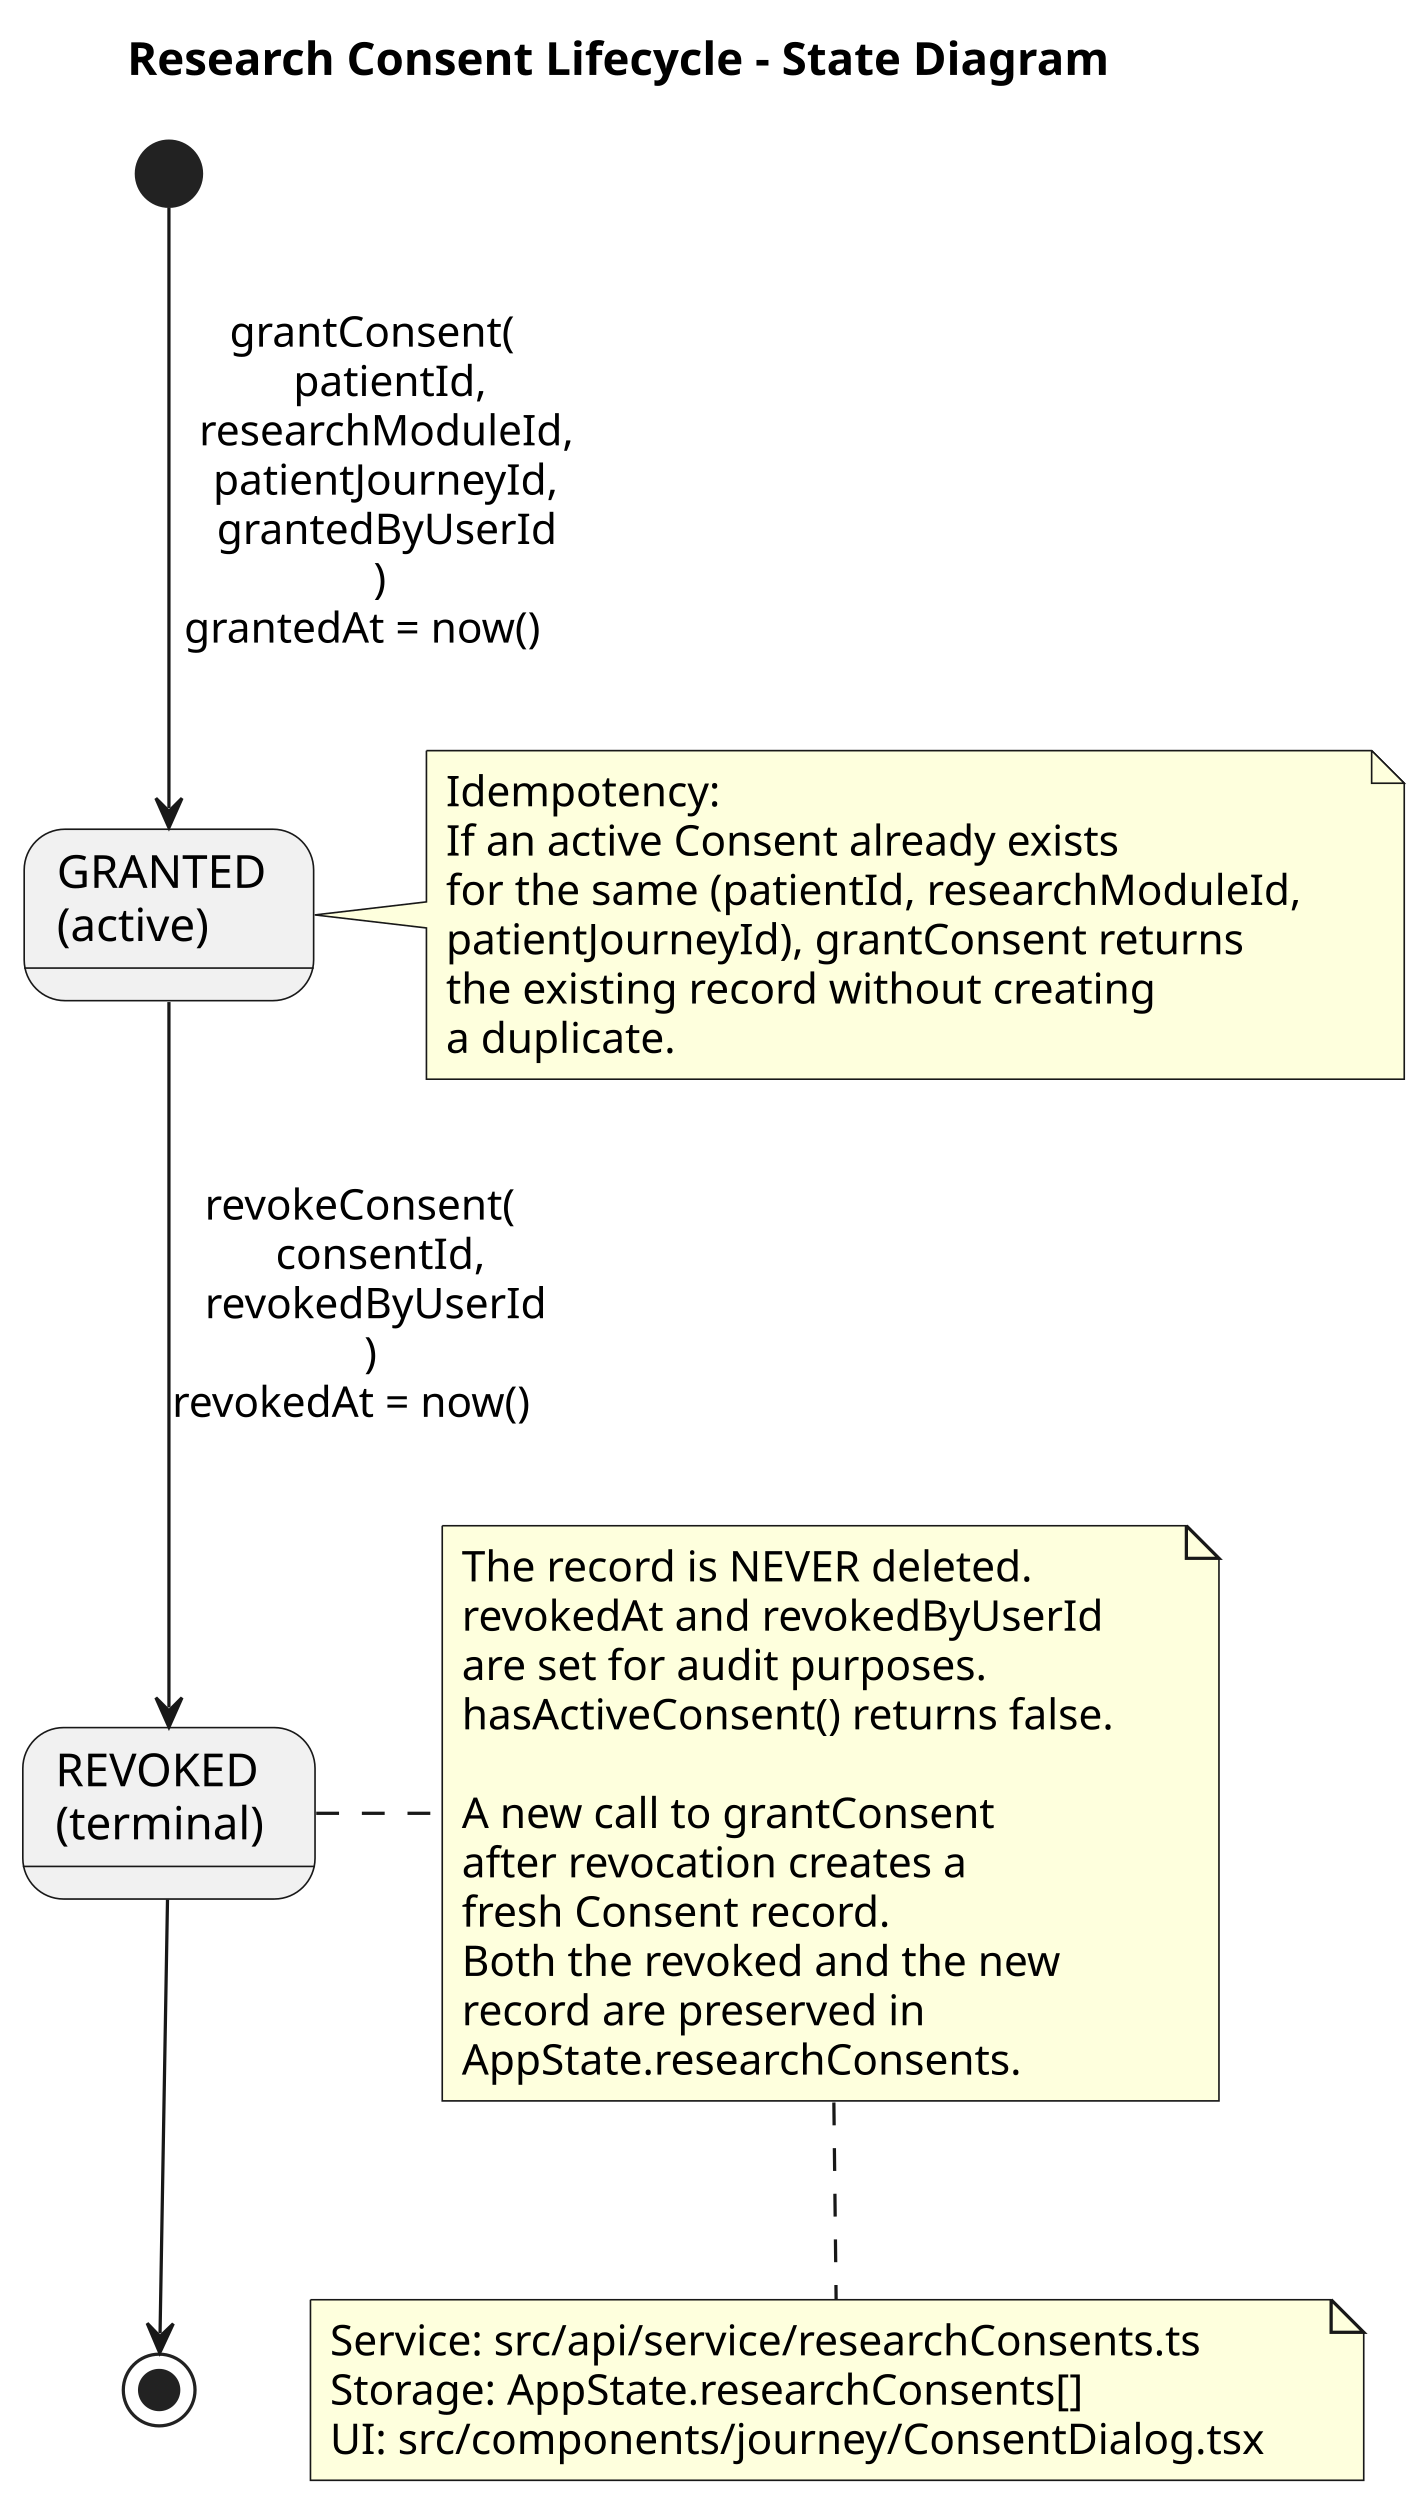
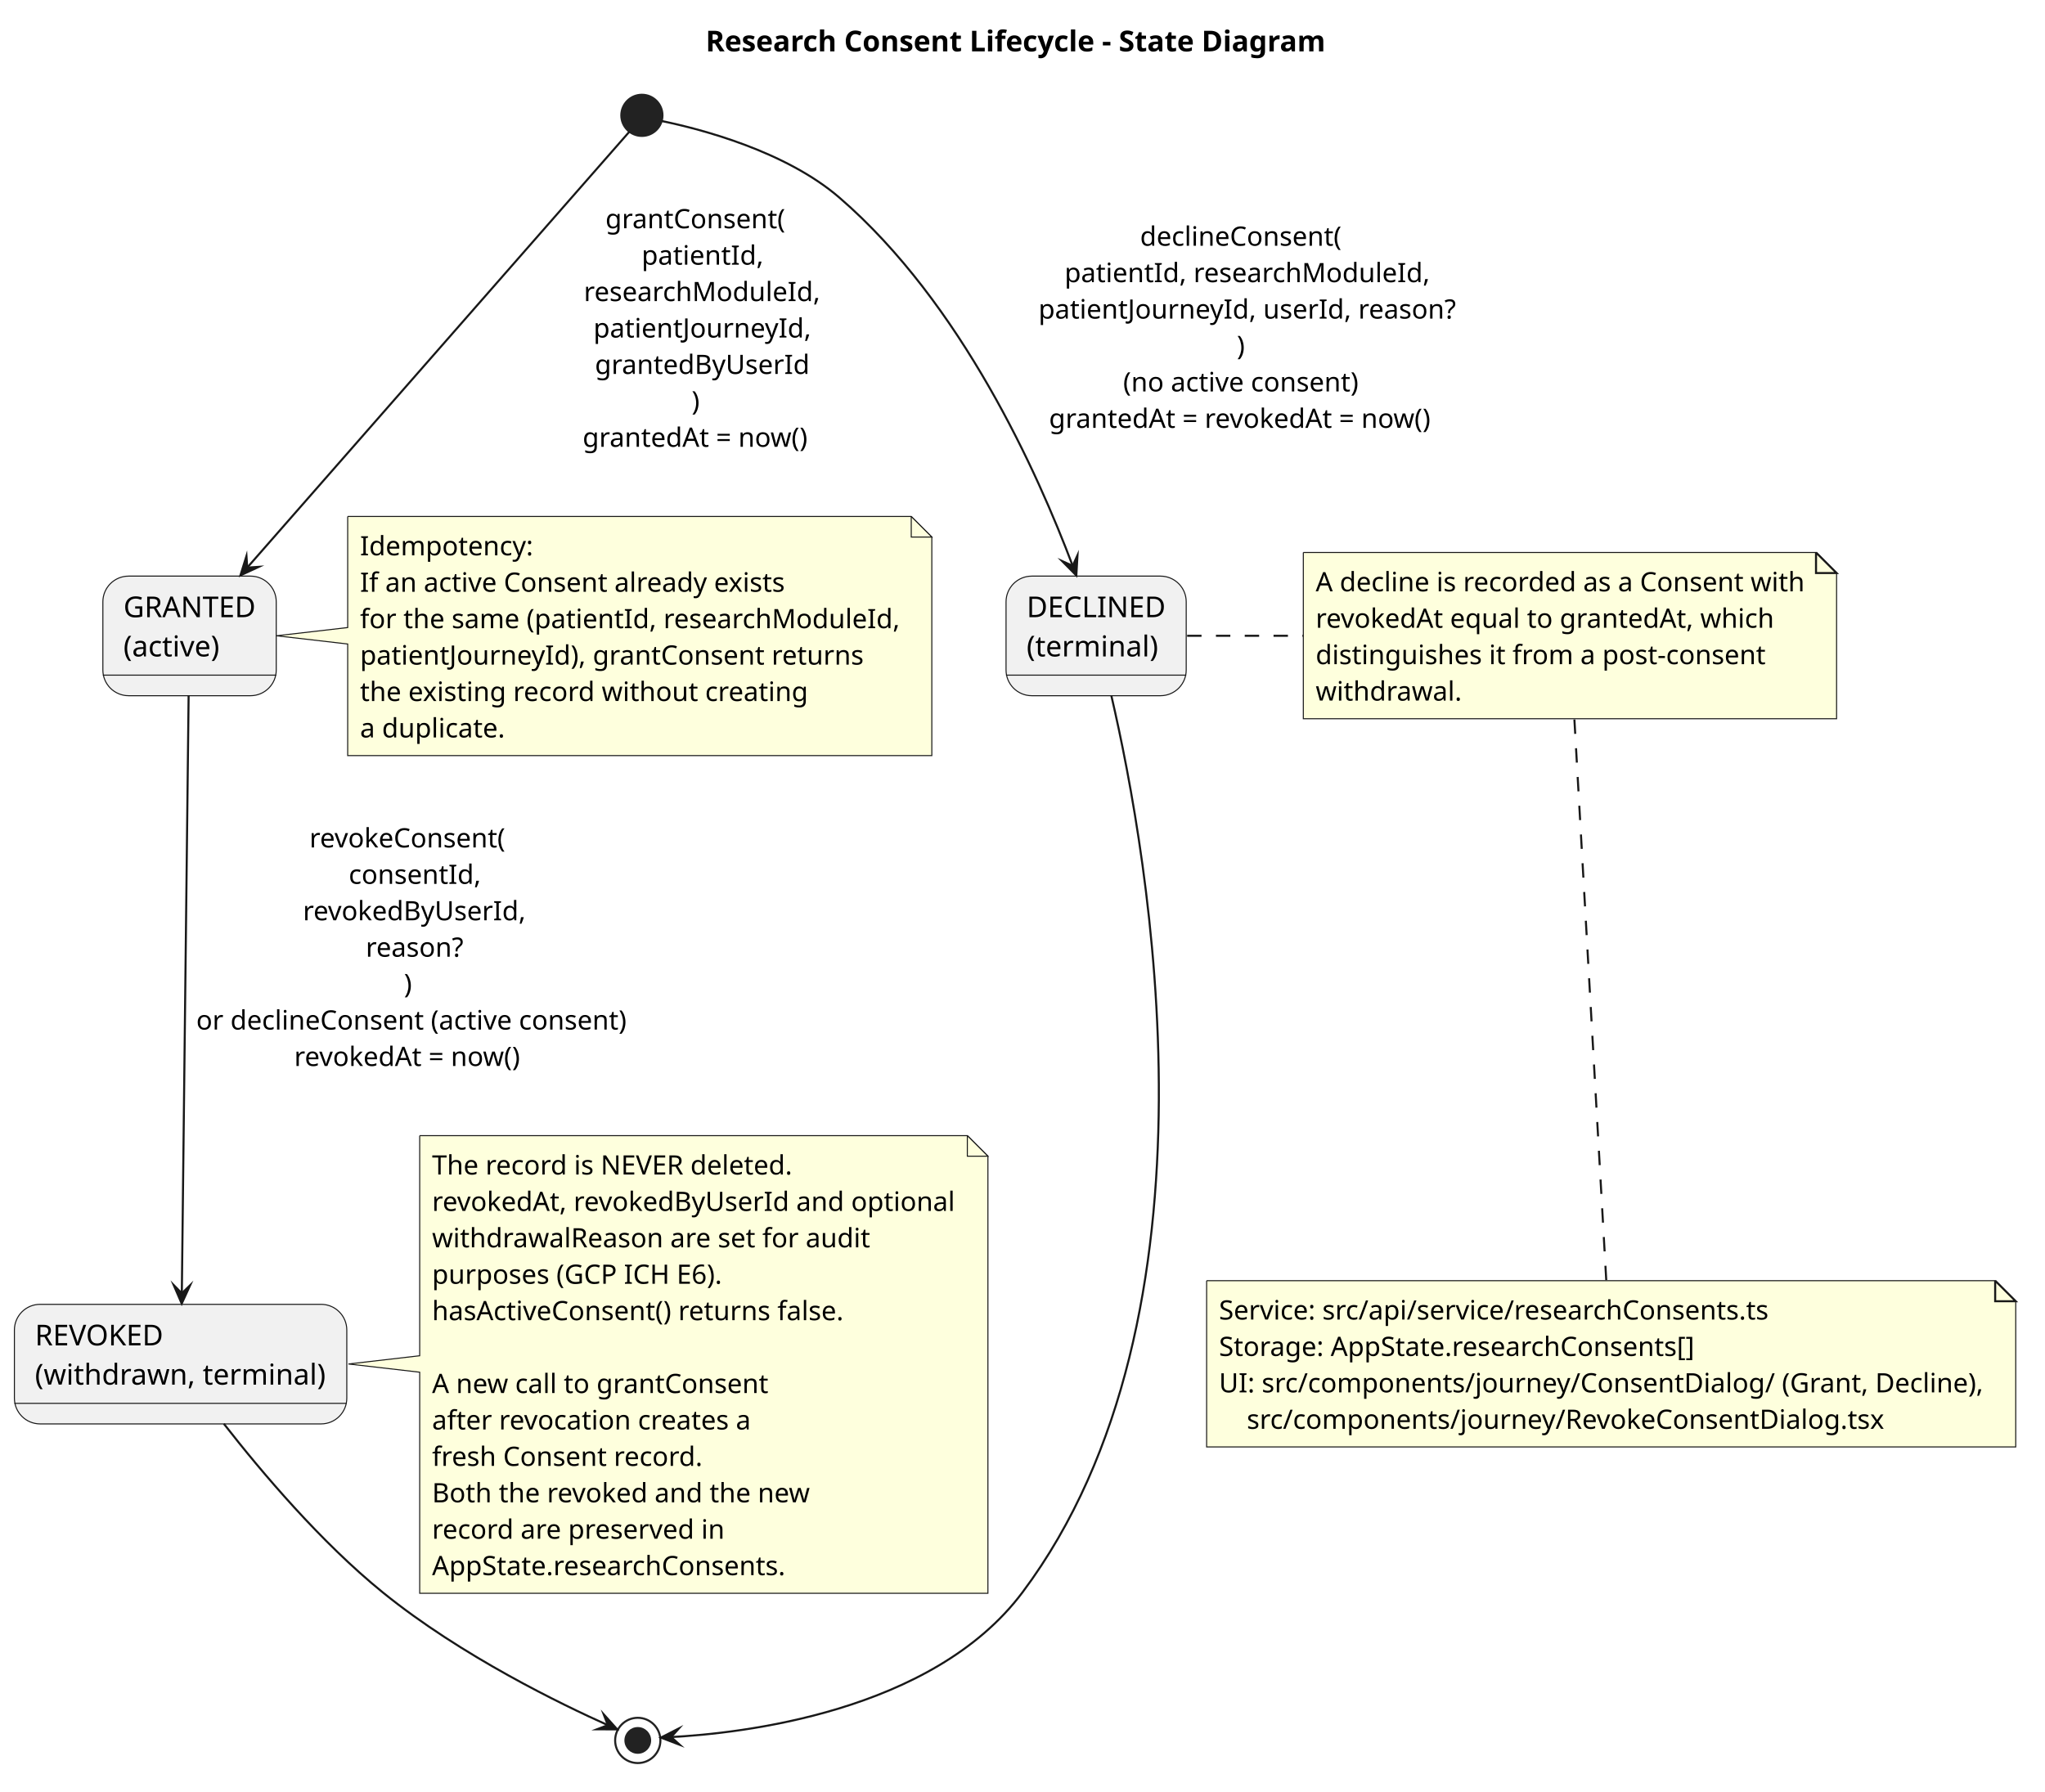
- <svg xmlns="http://www.w3.org/2000/svg" contentStyleType="text/css" data-diagram-type="STATE" height="767px" preserveAspectRatio="none" style="width:437px;height:767px;background:#FFFFFF;" version="1.1" viewBox="0 0 437 767" width="437px" zoomAndPan="magnify">
+ <svg xmlns="http://www.w3.org/2000/svg" contentStyleType="text/css" data-diagram-type="STATE" height="871px" preserveAspectRatio="none" style="width:994px;height:871px;background:#FFFFFF;" version="1.1" viewBox="0 0 994 871" width="994px" zoomAndPan="magnify">
  <defs />
  <g>
    <g class="title" data-source-line="6">
-       <text fill="#000000" font-family="sans-serif" font-size="14" font-weight="bold" lengthAdjust="spacing" textLength="345.81" x="39.006" y="22.995">Research Consent Lifecycle - State Diagram</text>
+       <text fill="#000000" font-family="sans-serif" font-size="14" font-weight="700" lengthAdjust="spacing" textLength="301.825" x="342.978" y="24.966">Research Consent Lifecycle - State Diagram</text>
    </g>
-     <g class="entity" data-qualified-name="GRANTED" id="ent0002">
-       <rect fill="#F1F1F1" height="52.594" rx="12.5" ry="12.5" style="stroke:#181818;stroke-width:0.5;" width="88.804" x="7.42" y="254.407" />
-       <line style="stroke:#181818;stroke-width:0.5;" x1="7.42" x2="96.224" y1="297.001" y2="297.001" />
-       <text fill="#000000" font-family="sans-serif" font-size="14" lengthAdjust="spacing" textLength="68.804" x="17.42" y="272.402">GRANTED</text>
-       <text fill="#000000" font-family="sans-serif" font-size="14" lengthAdjust="spacing" textLength="53.477" x="17.42" y="288.699">(active)</text>
+     <g class="entity" data-qualified-name="GRANTED" data-source-line="8" id="ent0001">
+       <rect fill="#F1F1F1" height="58.136" rx="12.5" ry="12.5" style="stroke:#181818;stroke-width:0.5;" width="84.274" x="50" y="280.068" />
+       <line style="stroke:#181818;stroke-width:0.5;" x1="50" x2="134.274" y1="328.204" y2="328.204" />
+       <text fill="#000000" font-family="sans-serif" font-size="14" lengthAdjust="spacing" textLength="64.274" x="60" y="300.034">GRANTED</text>
+       <text fill="#000000" font-family="sans-serif" font-size="14" lengthAdjust="spacing" textLength="46.648" x="60" y="319.102">(active)</text>
    </g>
-     <g class="entity" data-qualified-name="REVOKED" id="ent0003">
-       <rect fill="#F1F1F1" height="52.594" rx="12.5" ry="12.5" style="stroke:#181818;stroke-width:0.5;" width="89.651" x="7" y="530.027" />
-       <line style="stroke:#181818;stroke-width:0.5;" x1="7" x2="96.651" y1="572.621" y2="572.621" />
-       <text fill="#000000" font-family="sans-serif" font-size="14" lengthAdjust="spacing" textLength="67.977" x="17" y="548.022">REVOKED</text>
-       <text fill="#000000" font-family="sans-serif" font-size="14" lengthAdjust="spacing" textLength="69.651" x="17" y="564.319">(terminal)</text>
+     <g class="entity" data-qualified-name="REVOKED" data-source-line="9" id="ent0002">
+       <rect fill="#F1F1F1" height="58.136" rx="12.5" ry="12.5" style="stroke:#181818;stroke-width:0.5;" width="161.567" x="7" y="634.068" />
+       <line style="stroke:#181818;stroke-width:0.5;" x1="7" x2="168.567" y1="682.204" y2="682.204" />
+       <text fill="#000000" font-family="sans-serif" font-size="14" lengthAdjust="spacing" textLength="62.496" x="17" y="654.034">REVOKED</text>
+       <text fill="#000000" font-family="sans-serif" font-size="14" lengthAdjust="spacing" textLength="141.567" x="17" y="673.102">(withdrawn, terminal)</text>
    </g>
-     <g class="start_entity" data-qualified-name=".start." data-source-line="11" id="ent0002">
-       <ellipse cx="51.83" cy="53.297" fill="#222222" rx="10" ry="10" style="stroke:#222222;stroke-width:1;" />
+     <g class="entity" data-qualified-name="DECLINED" data-source-line="10" id="ent0003">
+       <rect fill="#F1F1F1" height="58.136" rx="12.5" ry="12.5" style="stroke:#181818;stroke-width:0.5;" width="87.578" x="489" y="280.068" />
+       <line style="stroke:#181818;stroke-width:0.5;" x1="489" x2="576.578" y1="328.204" y2="328.204" />
+       <text fill="#000000" font-family="sans-serif" font-size="14" lengthAdjust="spacing" textLength="67.578" x="499" y="300.034">DECLINED</text>
+       <text fill="#000000" font-family="sans-serif" font-size="14" lengthAdjust="spacing" textLength="63.952" x="499" y="319.102">(terminal)</text>
    </g>
-     <g class="end_entity" data-qualified-name=".end." data-source-line="15" id="ent0005">
-       <ellipse cx="48.83" cy="733.257" fill="none" rx="11" ry="11" style="stroke:#222222;stroke-width:1;" />
-       <ellipse cx="48.83" cy="733.257" fill="#222222" rx="6" ry="6" style="stroke:#222222;stroke-width:1;" />
+     <g class="start_entity" data-qualified-name=".start." data-source-line="12" id="ent0004">
+       <ellipse cx="312" cy="56.068" fill="#222222" rx="10" ry="10" style="stroke:#222222;stroke-width:1;" />
    </g>
-     <g class="entity" data-qualified-name="GMN2" data-source-line="18" id="ent0003">
-       <path d="M130.83,230.297 L130.83,276.697 L96.55,280.697 L130.83,284.697 L130.83,331.094 A0,0 0 0 0 130.83,331.094 L430.822,331.094 A0,0 0 0 0 430.822,331.094 L430.822,240.297 L420.822,230.297 L130.83,230.297 A0,0 0 0 0 130.83,230.297" fill="#FEFFDD" style="stroke:#181818;stroke-width:0.5;" />
-       <path d="M420.822,230.297 L420.822,240.297 L430.822,240.297 L420.822,230.297" fill="#FEFFDD" style="stroke:#181818;stroke-width:0.5;" />
-       <text fill="#000000" font-family="sans-serif" font-size="13" lengthAdjust="spacing" textLength="89.508" x="136.83" y="247.364">Idempotency:</text>
-       <text fill="#000000" font-family="sans-serif" font-size="13" lengthAdjust="spacing" textLength="224.948" x="136.83" y="262.497">If an active Consent already exists</text>
-       <text fill="#000000" font-family="sans-serif" font-size="13" lengthAdjust="spacing" textLength="278.992" x="136.83" y="277.629">for the same (patientId, researchModuleId,</text>
-       <text fill="#000000" font-family="sans-serif" font-size="13" lengthAdjust="spacing" textLength="260.432" x="136.83" y="292.762">patientJourneyId), grantConsent returns</text>
-       <text fill="#000000" font-family="sans-serif" font-size="13" lengthAdjust="spacing" textLength="233.708" x="136.83" y="307.895">the existing record without creating</text>
-       <text fill="#000000" font-family="sans-serif" font-size="13" lengthAdjust="spacing" textLength="76.407" x="136.83" y="323.028">a duplicate.</text>
+     <g class="end_entity" data-qualified-name=".end." data-source-line="18" id="ent0008">
+       <ellipse cx="310" cy="846.068" fill="none" rx="11" ry="11" style="stroke:#222222;stroke-width:1;" />
+       <ellipse cx="310" cy="846.068" fill="#222222" rx="6" ry="6" style="stroke:#222222;stroke-width:1;" />
    </g>
-     <g class="entity" data-qualified-name="GMN5" data-source-line="27" id="ent0006">
-       <path d="M135.68,468.097 L135.68,644.558 L373.979,644.558 L373.979,478.097 L363.979,468.097 L135.68,468.097" fill="#FEFFDD" style="stroke:#181818;stroke-width:0.5;" />
-       <path d="M363.979,468.097 L363.979,478.097 L373.979,478.097 L363.979,468.097" fill="#FEFFDD" style="stroke:#181818;stroke-width:1;" />
-       <text fill="#000000" font-family="sans-serif" font-size="13" lengthAdjust="spacing" textLength="190.55" x="141.68" y="485.164">The record is NEVER deleted.</text>
-       <text fill="#000000" font-family="sans-serif" font-size="13" lengthAdjust="spacing" textLength="210.577" x="141.68" y="500.297">revokedAt and revokedByUserId</text>
-       <text fill="#000000" font-family="sans-serif" font-size="13" lengthAdjust="spacing" textLength="172.466" x="141.68" y="515.429">are set for audit purposes.</text>
-       <text fill="#000000" font-family="sans-serif" font-size="13" lengthAdjust="spacing" textLength="217.299" x="141.68" y="530.562">hasActiveConsent() returns false.</text>
-       <text fill="#000000" font-family="sans-serif" font-size="13" lengthAdjust="spacing" textLength="4.132" x="141.68" y="545.695"> </text>
-       <text fill="#000000" font-family="sans-serif" font-size="13" lengthAdjust="spacing" textLength="175.957" x="141.68" y="560.828">A new call to grantConsent</text>
-       <text fill="#000000" font-family="sans-serif" font-size="13" lengthAdjust="spacing" textLength="168.676" x="141.68" y="575.961">after revocation creates a</text>
-       <text fill="#000000" font-family="sans-serif" font-size="13" lengthAdjust="spacing" textLength="140.747" x="141.68" y="591.093">fresh Consent record.</text>
-       <text fill="#000000" font-family="sans-serif" font-size="13" lengthAdjust="spacing" textLength="197.634" x="141.68" y="606.226">Both the revoked and the new</text>
-       <text fill="#000000" font-family="sans-serif" font-size="13" lengthAdjust="spacing" textLength="153.251" x="141.68" y="621.359">record are preserved in</text>
-       <text fill="#000000" font-family="sans-serif" font-size="13" lengthAdjust="spacing" textLength="185.034" x="141.68" y="636.492">AppState.researchConsents.</text>
+     <g class="entity" data-qualified-name="GMN11" data-source-line="22" id="ent0012">
+       <path d="M169,251.068 L169,305.068 L134.35,309.068 L169,313.068 L169,367.304 A0,0 0 0 0 169,367.304 L452.925,367.304 A0,0 0 0 0 452.925,367.304 L452.925,261.068 L442.925,251.068 L169,251.068 A0,0 0 0 0 169,251.068" fill="#FEFFDD" style="stroke:#181818;stroke-width:0.5;" />
+       <path d="M442.925,251.068 L442.925,261.068 L452.925,261.068 L442.925,251.068" fill="#FEFFDD" style="stroke:#181818;stroke-width:0.5;" />
+       <text fill="#000000" font-family="sans-serif" font-size="13" lengthAdjust="spacing" textLength="84.162" x="175" y="269.965">Idempotency:</text>
+       <text fill="#000000" font-family="sans-serif" font-size="13" lengthAdjust="spacing" textLength="206.999" x="175" y="287.671">If an active Consent already exists</text>
+       <text fill="#000000" font-family="sans-serif" font-size="13" lengthAdjust="spacing" textLength="262.925" x="175" y="305.377">for the same (patientId, researchModuleId,</text>
+       <text fill="#000000" font-family="sans-serif" font-size="13" lengthAdjust="spacing" textLength="245.596" x="175" y="323.083">patientJourneyId), grantConsent returns</text>
+       <text fill="#000000" font-family="sans-serif" font-size="13" lengthAdjust="spacing" textLength="218.816" x="175" y="340.789">the existing record without creating</text>
+       <text fill="#000000" font-family="sans-serif" font-size="13" lengthAdjust="spacing" textLength="70.447" x="175" y="358.495">a duplicate.</text>
    </g>
-     <g class="entity" data-qualified-name="GMN8" data-source-line="41" id="ent0009">
-       <path d="M95.25,705.557 L95.25,760.955 L418.392,760.955 L418.392,715.557 L408.392,705.557 L95.25,705.557" fill="#FEFFDD" style="stroke:#181818;stroke-width:0.5;" />
-       <path d="M408.392,705.557 L408.392,715.557 L418.392,715.557 L408.392,705.557" fill="#FEFFDD" style="stroke:#181818;stroke-width:1;" />
-       <text fill="#000000" font-family="sans-serif" font-size="13" lengthAdjust="spacing" textLength="288.323" x="101.25" y="722.624">Service: src/api/service/researchConsents.ts</text>
-       <text fill="#000000" font-family="sans-serif" font-size="13" lengthAdjust="spacing" textLength="250.421" x="101.25" y="737.757">Storage: AppState.researchConsents[]</text>
-       <text fill="#000000" font-family="sans-serif" font-size="13" lengthAdjust="spacing" textLength="302.142" x="101.25" y="752.889">UI: src/components/journey/ConsentDialog.tsx</text>
+     <g class="entity" data-qualified-name="GMN14" data-source-line="31" id="ent0015">
+       <path d="M204,552.068 L204,659.068 L169.36,663.068 L204,667.068 L204,774.54 A0,0 0 0 0 204,774.54 L480.19,774.54 A0,0 0 0 0 480.19,774.54 L480.19,562.068 L470.19,552.068 L204,552.068 A0,0 0 0 0 204,552.068" fill="#FEFFDD" style="stroke:#181818;stroke-width:0.5;" />
+       <path d="M470.19,552.068 L470.19,562.068 L480.19,562.068 L470.19,552.068" fill="#FEFFDD" style="stroke:#181818;stroke-width:0.5;" />
+       <text fill="#000000" font-family="sans-serif" font-size="13" lengthAdjust="spacing" textLength="175.604" x="210" y="570.965">The record is NEVER deleted.</text>
+       <text fill="#000000" font-family="sans-serif" font-size="13" lengthAdjust="spacing" textLength="255.19" x="210" y="588.671">revokedAt, revokedByUserId and optional</text>
+       <text fill="#000000" font-family="sans-serif" font-size="13" lengthAdjust="spacing" textLength="213.499" x="210" y="606.377">withdrawalReason are set for audit</text>
+       <text fill="#000000" font-family="sans-serif" font-size="13" lengthAdjust="spacing" textLength="140.933" x="210" y="624.083">purposes (GCP ICH E6).</text>
+       <text fill="#000000" font-family="sans-serif" font-size="13" lengthAdjust="spacing" textLength="200.265" x="210" y="641.789">hasActiveConsent() returns false.</text>
+       <text fill="#000000" font-family="sans-serif" font-size="13" lengthAdjust="spacing" textLength="3.38" x="210" y="659.495"> </text>
+       <text fill="#000000" font-family="sans-serif" font-size="13" lengthAdjust="spacing" textLength="163.995" x="210" y="677.201">A new call to grantConsent</text>
+       <text fill="#000000" font-family="sans-serif" font-size="13" lengthAdjust="spacing" textLength="155.727" x="210" y="694.907">after revocation creates a</text>
+       <text fill="#000000" font-family="sans-serif" font-size="13" lengthAdjust="spacing" textLength="132.249" x="210" y="712.613">fresh Consent record.</text>
+       <text fill="#000000" font-family="sans-serif" font-size="13" lengthAdjust="spacing" textLength="184.405" x="210" y="730.319">Both the revoked and the new</text>
+       <text fill="#000000" font-family="sans-serif" font-size="13" lengthAdjust="spacing" textLength="143.247" x="210" y="748.025">record are preserved in</text>
+       <text fill="#000000" font-family="sans-serif" font-size="13" lengthAdjust="spacing" textLength="172.237" x="210" y="765.731">AppState.researchConsents.</text>
    </g>
-     <g class="link" data-entity-1="ent0002" data-entity-2="ent0002" data-link-type="dependency" data-source-line="11" id="lnk3">
-       <path d="M51.83,63.697 C51.83,96.107 51.83,197.957 51.83,247.907" fill="none" id="*start*-to-GRANTED" style="stroke:#181818;stroke-width:1;" />
-       <polygon fill="#181818" points="51.83,253.907,55.83,244.907,51.83,248.907,47.83,244.907,51.83,253.907" style="stroke:#181818;stroke-width:1;" />
-       <text fill="#000000" font-family="sans-serif" font-size="13" lengthAdjust="spacing" textLength="93.349" x="70.438" y="106.364">grantConsent(</text>
-       <text fill="#000000" font-family="sans-serif" font-size="13" lengthAdjust="spacing" textLength="62.48" x="90.005" y="121.497">patientId,</text>
-       <text fill="#000000" font-family="sans-serif" font-size="13" lengthAdjust="spacing" textLength="120.301" x="61.095" y="136.629">researchModuleId,</text>
-       <text fill="#000000" font-family="sans-serif" font-size="13" lengthAdjust="spacing" textLength="111.782" x="65.354" y="151.762">patientJourneyId,</text>
-       <text fill="#000000" font-family="sans-serif" font-size="13" lengthAdjust="spacing" textLength="109.478" x="66.506" y="166.895">grantedByUserId</text>
-       <text fill="#000000" font-family="sans-serif" font-size="13" lengthAdjust="spacing" textLength="5.072" x="114.577" y="182.028">)</text>
-       <text fill="#000000" font-family="sans-serif" font-size="13" lengthAdjust="spacing" textLength="121.266" x="56.48" y="197.161">grantedAt = now()</text>
+     <g class="entity" data-qualified-name="GMN17" data-source-line="46" id="ent0018">
+       <path d="M633.5,268.568 L633.5,349.392 L892.699,349.392 L892.699,278.568 L882.699,268.568 L633.5,268.568" fill="#FEFFDD" style="stroke:#181818;stroke-width:0.5;" />
+       <path d="M882.699,268.568 L882.699,278.568 L892.699,278.568 L882.699,268.568" fill="#FEFFDD" style="stroke:#181818;stroke-width:1;" />
+       <text fill="#000000" font-family="sans-serif" font-size="13" lengthAdjust="spacing" textLength="238.199" x="639.5" y="287.465">A decline is recorded as a Consent with</text>
+       <text fill="#000000" font-family="sans-serif" font-size="13" lengthAdjust="spacing" textLength="223.6" x="639.5" y="305.171">revokedAt equal to grantedAt, which</text>
+       <text fill="#000000" font-family="sans-serif" font-size="13" lengthAdjust="spacing" textLength="218.972" x="639.5" y="322.877">distinguishes it from a post-consent</text>
+       <text fill="#000000" font-family="sans-serif" font-size="13" lengthAdjust="spacing" textLength="71.305" x="639.5" y="340.583">withdrawal.</text>
    </g>
-     <g class="link" data-entity-1="ent0002" data-entity-2="ent0003" data-link-type="dependency" data-source-line="13" id="lnk4">
-       <path d="M51.83,307.437 C51.83,359.727 51.83,471.797 51.83,523.857" fill="none" id="GRANTED-to-REVOKED" style="stroke:#181818;stroke-width:1;" />
-       <polygon fill="#181818" points="51.83,529.857,55.83,520.857,51.83,524.857,47.83,520.857,51.83,529.857" style="stroke:#181818;stroke-width:1;" />
-       <text fill="#000000" font-family="sans-serif" font-size="13" lengthAdjust="spacing" textLength="102.965" x="62.789" y="374.164">revokeConsent(</text>
-       <text fill="#000000" font-family="sans-serif" font-size="13" lengthAdjust="spacing" textLength="67.666" x="84.572" y="389.297">consentId,</text>
-       <text fill="#000000" font-family="sans-serif" font-size="13" lengthAdjust="spacing" textLength="111.097" x="62.856" y="404.429">revokedByUserId</text>
-       <text fill="#000000" font-family="sans-serif" font-size="13" lengthAdjust="spacing" textLength="5.072" x="111.736" y="419.562">)</text>
-       <text fill="#000000" font-family="sans-serif" font-size="13" lengthAdjust="spacing" textLength="122.884" x="52.83" y="434.695">revokedAt = now()</text>
+     <g class="entity" data-qualified-name="GMN20" data-source-line="53" id="ent0021">
+       <path d="M586.5,622.568 L586.5,703.392 L979.781,703.392 L979.781,632.568 L969.781,622.568 L586.5,622.568" fill="#FEFFDD" style="stroke:#181818;stroke-width:0.5;" />
+       <path d="M969.781,622.568 L969.781,632.568 L979.781,632.568 L969.781,622.568" fill="#FEFFDD" style="stroke:#181818;stroke-width:1;" />
+       <text fill="#000000" font-family="sans-serif" font-size="13" lengthAdjust="spacing" textLength="267.904" x="592.5" y="641.465">Service: src/api/service/researchConsents.ts</text>
+       <text fill="#000000" font-family="sans-serif" font-size="13" lengthAdjust="spacing" textLength="231.855" x="592.5" y="659.171">Storage: AppState.researchConsents[]</text>
+       <text fill="#000000" font-family="sans-serif" font-size="13" lengthAdjust="spacing" textLength="372.281" x="592.5" y="676.877">UI: src/components/journey/ConsentDialog/ (Grant, Decline),</text>
+       <text fill="#000000" font-family="sans-serif" font-size="13" lengthAdjust="spacing" textLength="310.596" x="606.02" y="694.583">src/components/journey/RevokeConsentDialog.tsx</text>
    </g>
-     <g class="link" data-entity-1="ent0003" data-entity-2="ent0005" data-link-type="dependency" data-source-line="15" id="lnk6">
-       <path d="M51.39,582.767 C50.72,621.807 49.574,688.818 49.104,715.848" fill="none" id="REVOKED-to-*end*" style="stroke:#181818;stroke-width:1;" />
-       <polygon fill="#181818" points="49,721.847,53.156,712.918,49.087,716.848,45.157,712.779,49,721.847" style="stroke:#181818;stroke-width:1;" />
+     <g class="link" data-entity-1="ent0004" data-entity-2="ent0001" data-link-type="dependency" data-source-line="12" id="lnk5">
+       <path d="M305.89,64.048 C278.61,95.158 170.486,218.518 120.166,275.928" fill="none" id="*start*-to-GRANTED" style="stroke:#181818;stroke-width:1;" />
+       <polygon fill="#181818" points="116.87,279.688,125.81,275.556,120.166,275.928,119.794,270.283,116.87,279.688" style="stroke:#181818;stroke-width:1;stroke-linejoin:miter;stroke-miterlimit:10;" />
+       <text fill="#000000" font-family="sans-serif" font-size="13" lengthAdjust="spacing" textLength="87.685" x="294.264" y="110.965">grantConsent(</text>
+       <text fill="#000000" font-family="sans-serif" font-size="13" lengthAdjust="spacing" textLength="59.28" x="311.846" y="128.671">patientId,</text>
+       <text fill="#000000" font-family="sans-serif" font-size="13" lengthAdjust="spacing" textLength="115.453" x="283.76" y="146.377">researchModuleId,</text>
+       <text fill="#000000" font-family="sans-serif" font-size="13" lengthAdjust="spacing" textLength="106.093" x="288.44" y="164.083">patientJourneyId,</text>
+       <text fill="#000000" font-family="sans-serif" font-size="13" lengthAdjust="spacing" textLength="104.624" x="289.175" y="181.789">grantedByUserId</text>
+       <text fill="#000000" font-family="sans-serif" font-size="13" lengthAdjust="spacing" textLength="3.9" x="336.156" y="199.495">)</text>
+       <text fill="#000000" font-family="sans-serif" font-size="13" lengthAdjust="spacing" textLength="109.824" x="283.195" y="217.201">grantedAt = now()</text>
    </g>
-     <g class="link" data-entity-1="ent0003" data-entity-2="ent0006" data-link-type="association" data-source-line="27" id="lnk7">
-       <path d="M97.02,556.327 C109.76,556.327 122.5,556.327 135.24,556.327" fill="none" id="REVOKED-GMN5" style="stroke:#181818;stroke-width:1;stroke-dasharray:7,7;" />
+     <g class="link" data-entity-1="ent0004" data-entity-2="ent0003" data-link-type="dependency" data-source-line="14" id="lnk6">
+       <path d="M321.8,58.868 C340.5,62.738 381.71,73.388 408,96.068 C467.68,147.568 504.495,230.27 521.395,275.07" fill="none" id="*start*-to-DECLINED" style="stroke:#181818;stroke-width:1;" />
+       <polygon fill="#181818" points="523.16,279.748,523.726,269.915,521.395,275.07,516.241,272.739,523.16,279.748" style="stroke:#181818;stroke-width:1;stroke-linejoin:miter;stroke-miterlimit:10;" />
+       <text fill="#000000" font-family="sans-serif" font-size="13" lengthAdjust="spacing" textLength="97.942" x="554.14" y="119.465">declineConsent(</text>
+       <text fill="#000000" font-family="sans-serif" font-size="13" lengthAdjust="spacing" textLength="178.113" x="517.435" y="137.171">patientId, researchModuleId,</text>
+       <text fill="#000000" font-family="sans-serif" font-size="13" lengthAdjust="spacing" textLength="203.463" x="504.76" y="154.877">patientJourneyId, userId, reason?</text>
+       <text fill="#000000" font-family="sans-serif" font-size="13" lengthAdjust="spacing" textLength="3.9" x="601.162" y="172.583">)</text>
+       <text fill="#000000" font-family="sans-serif" font-size="13" lengthAdjust="spacing" textLength="114.4" x="545.912" y="190.289">(no active consent)</text>
+       <text fill="#000000" font-family="sans-serif" font-size="13" lengthAdjust="spacing" textLength="186.459" x="509.882" y="207.995">grantedAt = revokedAt = now()</text>
    </g>
-     <g class="link" data-entity-1="ent0006" data-entity-2="ent0009" data-link-type="association" data-source-line="41" id="lnk10">
-       <path d="M255.83,645.047 C256.08,667.047 256.33,689.017 256.52,705.407" fill="none" id="GMN5-GMN8" style="stroke:#181818;stroke-width:1;stroke-dasharray:7,7;" />
+     <g class="link" data-entity-1="ent0001" data-entity-2="ent0002" data-link-type="dependency" data-source-line="16" id="lnk7">
+       <path d="M91.68,338.278 C90.93,404.188 89.127,562.678 88.377,628.728" fill="none" id="GRANTED-to-REVOKED" style="stroke:#181818;stroke-width:1;" />
+       <polygon fill="#181818" points="88.32,633.728,92.422,624.774,88.377,628.728,84.422,624.683,88.32,633.728" style="stroke:#181818;stroke-width:1;stroke-linejoin:miter;stroke-miterlimit:10;" />
+       <text fill="#000000" font-family="sans-serif" font-size="13" lengthAdjust="spacing" textLength="95.745" x="150.396" y="411.965">revokeConsent(</text>
+       <text fill="#000000" font-family="sans-serif" font-size="13" lengthAdjust="spacing" textLength="64.311" x="169.493" y="429.671">consentId,</text>
+       <text fill="#000000" font-family="sans-serif" font-size="13" lengthAdjust="spacing" textLength="108.836" x="147.231" y="447.377">revokedByUserId,</text>
+       <text fill="#000000" font-family="sans-serif" font-size="13" lengthAdjust="spacing" textLength="47.762" x="177.768" y="465.083">reason?</text>
+       <text fill="#000000" font-family="sans-serif" font-size="13" lengthAdjust="spacing" textLength="3.9" x="196.319" y="482.789">)</text>
+       <text fill="#000000" font-family="sans-serif" font-size="13" lengthAdjust="spacing" textLength="209.157" x="95.38" y="500.495">or declineConsent (active consent)</text>
+       <text fill="#000000" font-family="sans-serif" font-size="13" lengthAdjust="spacing" textLength="110.552" x="142.993" y="518.201">revokedAt = now()</text>
+     </g>
+     <g class="link" data-entity-1="ent0002" data-entity-2="ent0008" data-link-type="dependency" data-source-line="18" id="lnk9">
+       <path d="M108.8,692.128 C127.3,715.838 156.01,749.738 186,774.068 C224.34,805.168 273.439,828.769 295.439,838.649" fill="none" id="REVOKED-to-*end*" style="stroke:#181818;stroke-width:1;" />
+       <polygon fill="#181818" points="300,840.698,293.429,833.362,295.439,838.649,290.151,840.66,300,840.698" style="stroke:#181818;stroke-width:1;stroke-linejoin:miter;stroke-miterlimit:10;" />
+     </g>
+     <g class="link" data-entity-1="ent0003" data-entity-2="ent0008" data-link-type="dependency" data-source-line="19" id="lnk10">
+       <path d="M540.17,338.138 C558.35,416.238 597.97,639.218 497,774.068 C453.08,832.718 359.513,842.651 326.223,844.431" fill="none" id="DECLINED-to-*end*" style="stroke:#181818;stroke-width:1;" />
+       <polygon fill="#181818" points="321.23,844.698,330.431,848.212,326.223,844.431,330.004,840.223,321.23,844.698" style="stroke:#181818;stroke-width:1;stroke-linejoin:miter;stroke-miterlimit:10;" />
+     </g>
+     <g class="link" data-entity-1="ent0003" data-entity-2="ent0018" data-link-type="association" data-source-line="46" id="lnk19">
+       <path d="M577.02,309.068 C595.79,309.068 614.56,309.068 633.32,309.068" fill="none" id="DECLINED-GMN17" style="stroke:#181818;stroke-width:1;stroke-dasharray:7,7;" />
+     </g>
+     <g class="link" data-entity-1="ent0018" data-entity-2="ent0021" data-link-type="association" data-source-line="53" id="lnk22">
+       <path d="M765.26,349.758 C769.11,417.548 776.91,554.838 780.75,622.518" fill="none" id="GMN17-GMN20" style="stroke:#181818;stroke-width:1;stroke-dasharray:7,7;" />
    </g>
  </g>
</svg>
